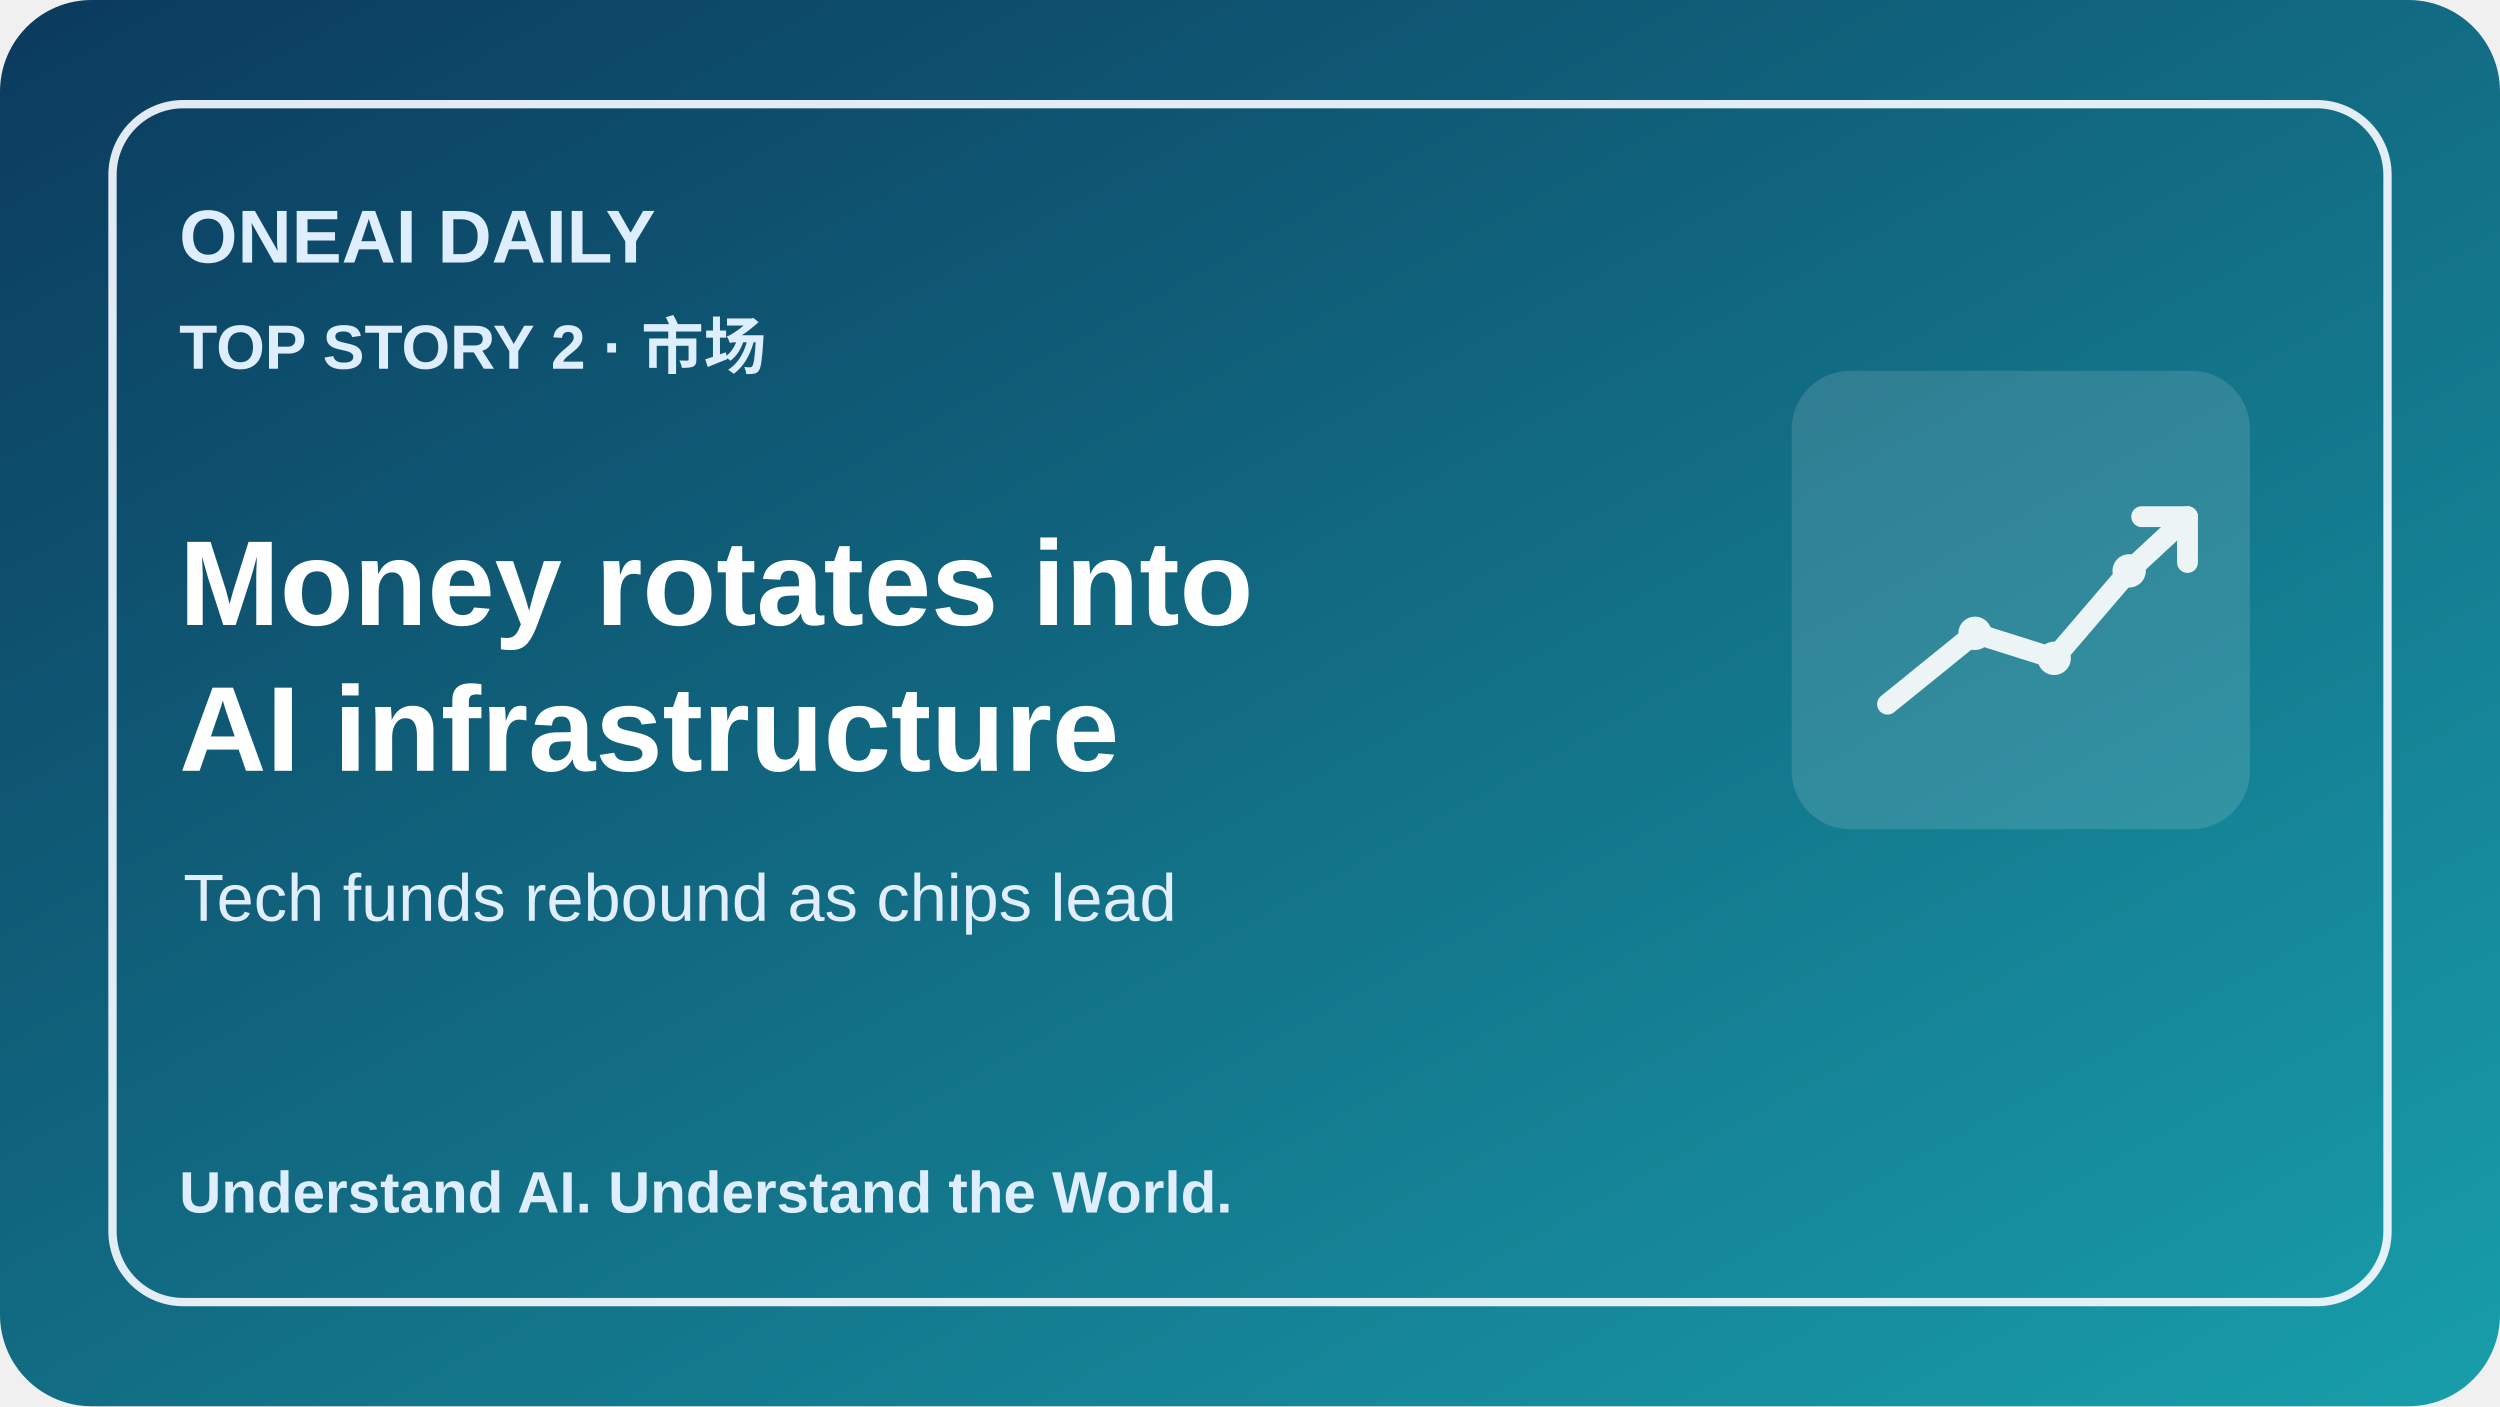
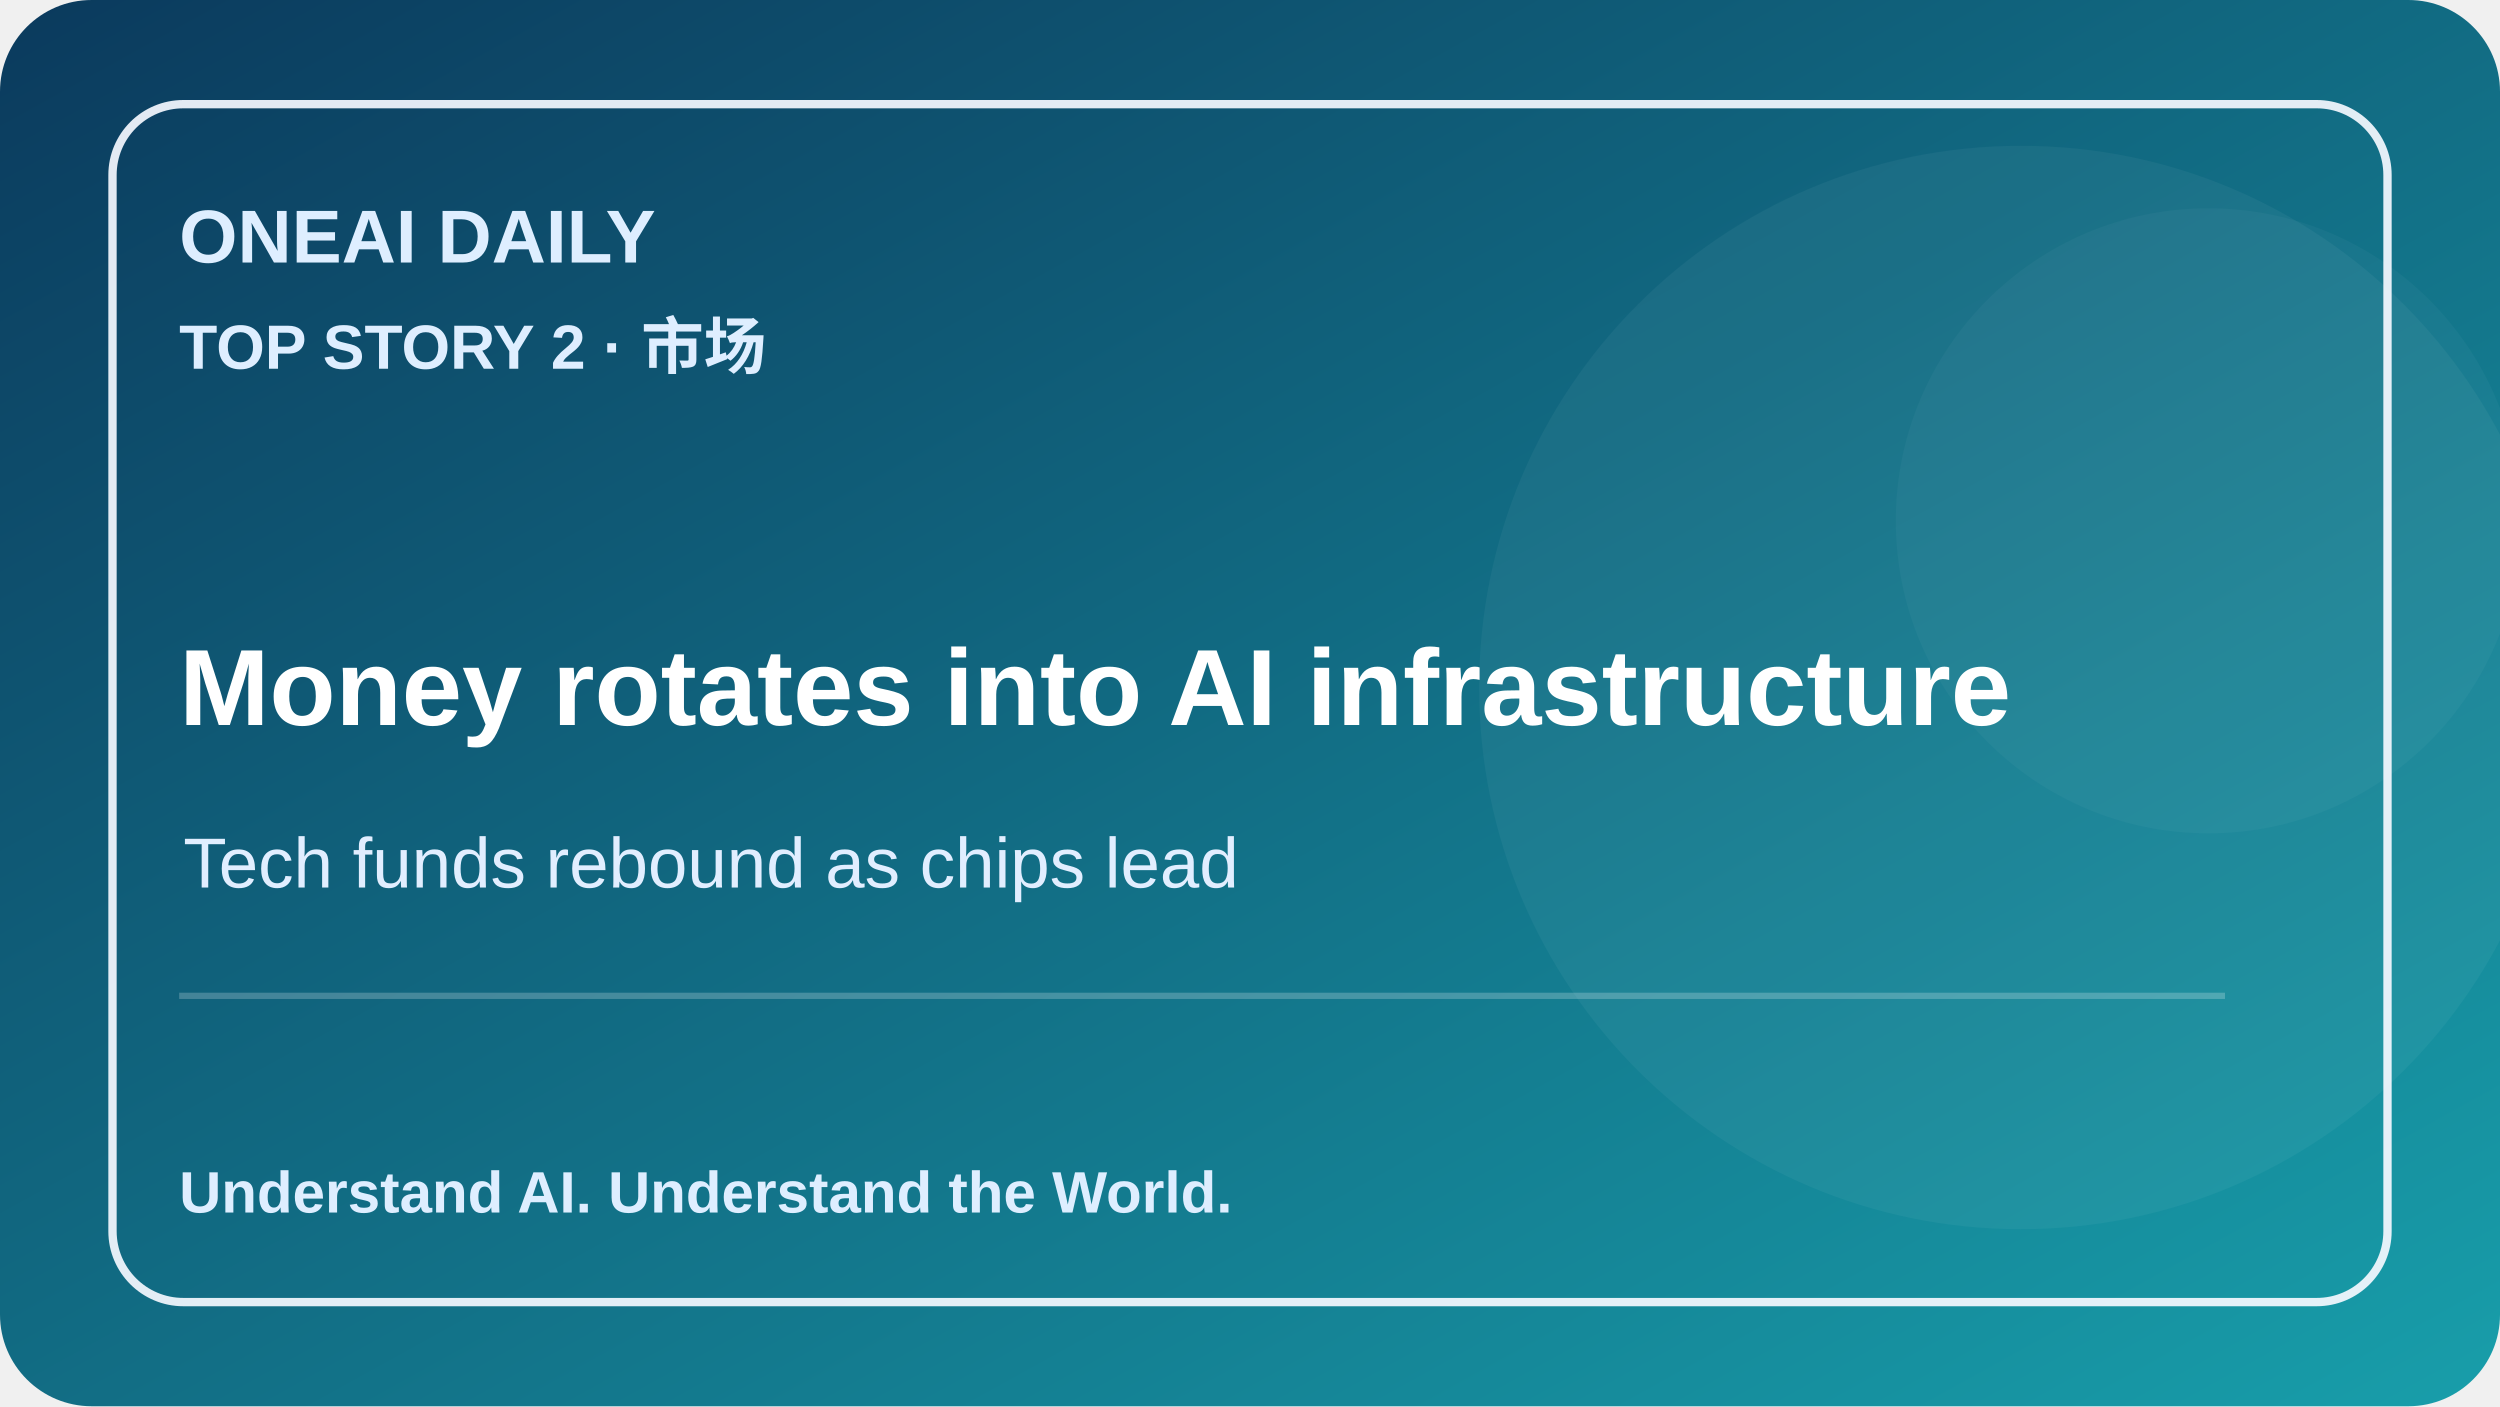
<svg xmlns="http://www.w3.org/2000/svg" width="1200" height="675" viewBox="0 0 1200 675" role="img" aria-label="AI market infrastructure daily briefing card">
  <defs>
    <linearGradient id="g" x1="0" x2="1" y1="0" y2="1">
      <stop offset="0" stop-color="#0b3a5d" />
      <stop offset="1" stop-color="#189eaa" />
    </linearGradient>
  </defs>
  <rect width="1200" height="675" rx="44" fill="url(#g)" />
+   <circle cx="970" cy="330" r="260" fill="#ffffff" opacity="0.045" />
+   <circle cx="1060" cy="250" r="150" fill="#ffffff" opacity="0.035" />
+   <path d="M86 478 H1068" stroke="#ffffff" stroke-width="3" opacity="0.22" />
  <rect x="54" y="50" width="1092" height="575" rx="34" fill="none" stroke="#f5f8ff" stroke-width="4" opacity="0.92" />
  <text x="86" y="126" font-family="Arial, 'Noto Sans CJK SC', sans-serif" font-size="36" font-weight="700" fill="#deeeff">ONEAI DAILY</text>
  <text x="86" y="177" font-family="Arial, 'Noto Sans CJK SC', sans-serif" font-size="30" font-weight="700" fill="#deeeff">TOP STORY 2 · 市场</text>
-   <text x="86" y="300" font-family="Arial, 'Noto Sans CJK SC', sans-serif" font-size="58" font-weight="800" fill="#ffffff">Money rotates into</text>
-   <text x="86" y="370" font-family="Arial, 'Noto Sans CJK SC', sans-serif" font-size="58" font-weight="800" fill="#ffffff">AI infrastructure</text>
-   <text x="88" y="442" font-family="Arial, 'Noto Sans CJK SC', sans-serif" font-size="32" fill="#e1eeff">Tech funds rebound as chips lead</text>
-   <g transform="translate(860 178)" opacity="0.92">
-     <rect x="0" y="0" width="220" height="220" rx="28" fill="#ffffff" opacity="0.14" />
-     <path d="M46 160 L88 126 L126 138 L162 96 L190 70" fill="none" stroke="#ffffff" stroke-width="10" stroke-linecap="round" stroke-linejoin="round" />
-     <path d="M168 70h22v22" fill="none" stroke="#ffffff" stroke-width="10" stroke-linecap="round" stroke-linejoin="round" />
-     <circle cx="88" cy="126" r="8" fill="#ffffff" />
-     <circle cx="126" cy="138" r="8" fill="#ffffff" />
-     <circle cx="162" cy="96" r="8" fill="#ffffff" />
-   </g>
+   <text x="86" y="348" font-family="Arial, 'Noto Sans CJK SC', sans-serif" font-size="52" font-weight="800" fill="#ffffff">Money rotates into AI infrastructure</text>
+   <text x="88" y="426" font-family="Arial, 'Noto Sans CJK SC', sans-serif" font-size="34" fill="#e1eeff">Tech funds rebound as chips lead</text>
  <text x="86" y="582" font-family="Arial, 'Noto Sans CJK SC', sans-serif" font-size="28" font-weight="700" fill="#deeeff">Understand AI. Understand the World.</text>
</svg>
